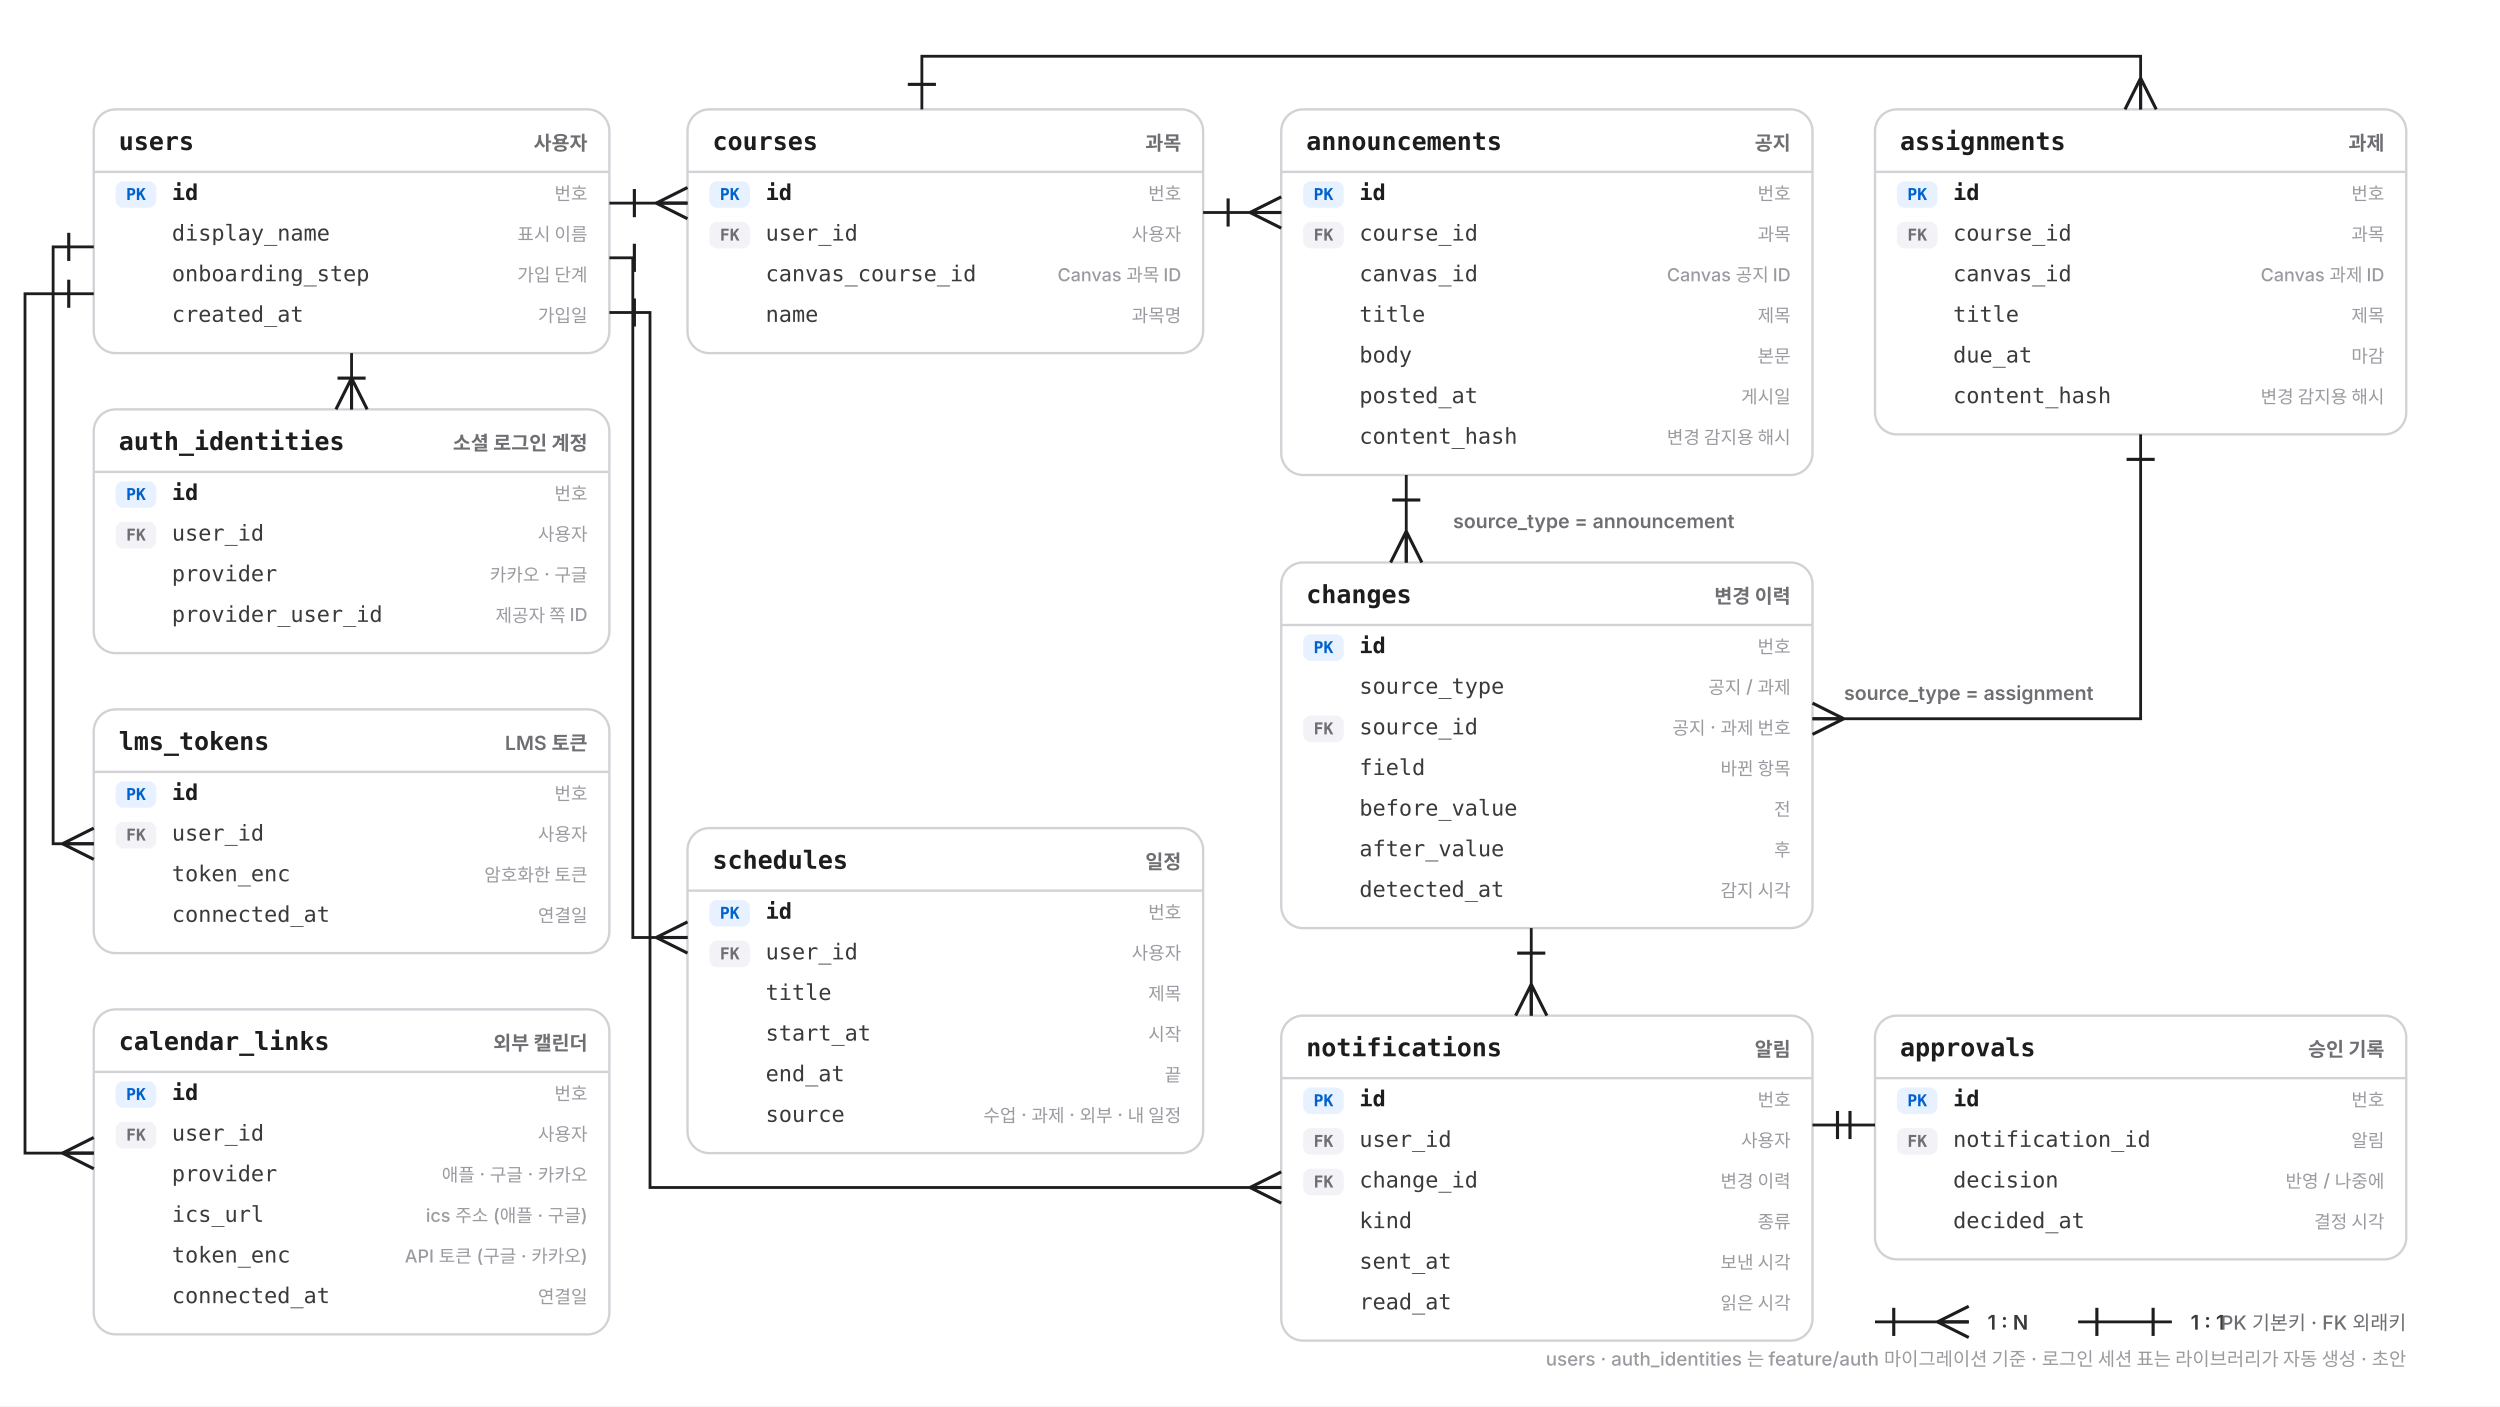
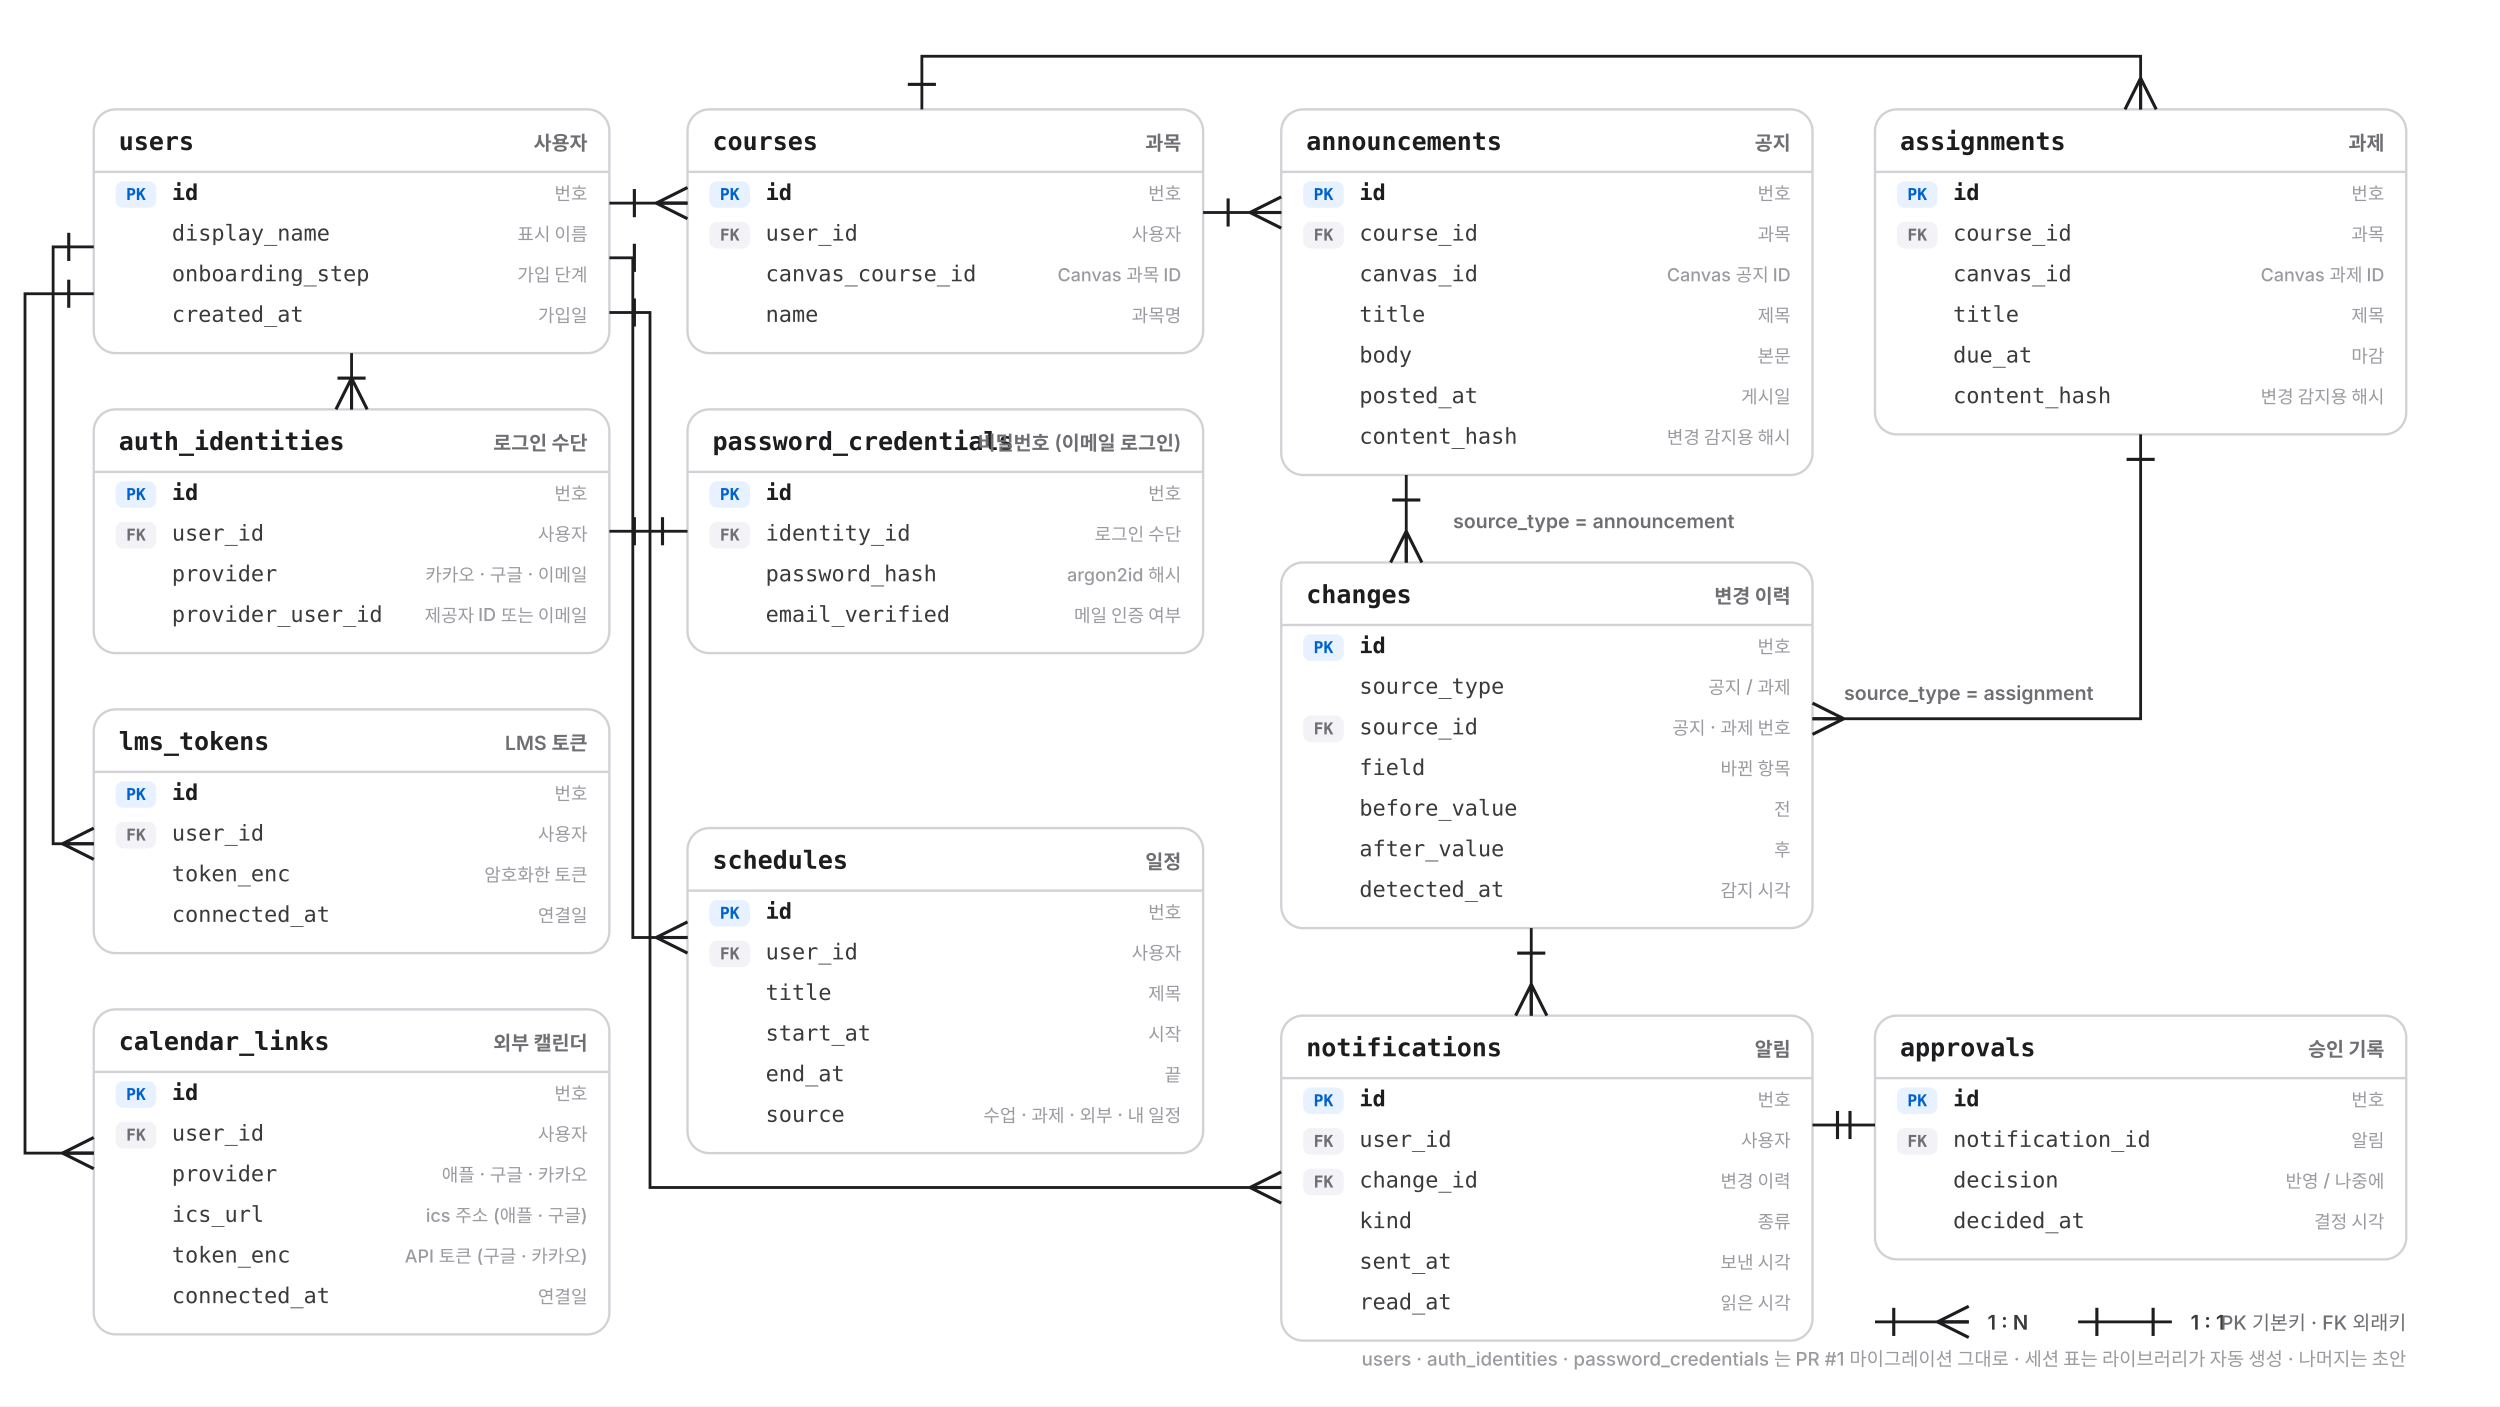
<svg xmlns="http://www.w3.org/2000/svg" width="1600" height="900" viewBox="0 0 1600 900">
  <rect width="1600" height="900" fill="#fff" />
  <rect x="60" y="70" width="330" height="156" rx="14" fill="#fff" stroke="#D1D1D6" stroke-width="1.5" />
  <path d="M60 110h330" stroke="#D1D1D6" stroke-width="1.5" />
  <text x="76" y="96" font-size="16" font-weight="800" fill="#1D1D1F" text-anchor="start" font-family="ui-monospace, 'Cascadia Mono', Consolas, monospace">users</text>
  <text x="376" y="96" font-size="12.5" font-weight="600" fill="#6E6E73" text-anchor="end" font-family="'Pretendard Variable', Pretendard, -apple-system, 'Apple SD Gothic Neo', 'Malgun Gothic', sans-serif">사용자</text>
  <rect x="74" y="116" width="26" height="17" rx="5" fill="#E7F1FF" />
  <text x="87" y="128" font-size="10.5" font-weight="700" fill="#0062CC" text-anchor="middle" font-family="ui-monospace, 'Cascadia Mono', Consolas, monospace">PK</text>
  <text x="110" y="128" font-size="14" font-weight="600" fill="#1D1D1F" text-anchor="start" font-family="ui-monospace, 'Cascadia Mono', Consolas, monospace">id</text>
  <text x="376" y="128" font-size="11.5" font-weight="500" fill="#9A9AA0" text-anchor="end" font-family="'Pretendard Variable', Pretendard, -apple-system, 'Apple SD Gothic Neo', 'Malgun Gothic', sans-serif">번호</text>
  <text x="110" y="154" font-size="14" font-weight="500" fill="#3A3A3C" text-anchor="start" font-family="ui-monospace, 'Cascadia Mono', Consolas, monospace">display_name</text>
  <text x="376" y="154" font-size="11.5" font-weight="500" fill="#9A9AA0" text-anchor="end" font-family="'Pretendard Variable', Pretendard, -apple-system, 'Apple SD Gothic Neo', 'Malgun Gothic', sans-serif">표시 이름</text>
  <text x="110" y="180" font-size="14" font-weight="500" fill="#3A3A3C" text-anchor="start" font-family="ui-monospace, 'Cascadia Mono', Consolas, monospace">onboarding_step</text>
  <text x="376" y="180" font-size="11.5" font-weight="500" fill="#9A9AA0" text-anchor="end" font-family="'Pretendard Variable', Pretendard, -apple-system, 'Apple SD Gothic Neo', 'Malgun Gothic', sans-serif">가입 단계</text>
  <text x="110" y="206" font-size="14" font-weight="500" fill="#3A3A3C" text-anchor="start" font-family="ui-monospace, 'Cascadia Mono', Consolas, monospace">created_at</text>
  <text x="376" y="206" font-size="11.5" font-weight="500" fill="#9A9AA0" text-anchor="end" font-family="'Pretendard Variable', Pretendard, -apple-system, 'Apple SD Gothic Neo', 'Malgun Gothic', sans-serif">가입일</text>
  <rect x="60" y="262" width="330" height="156" rx="14" fill="#fff" stroke="#D1D1D6" stroke-width="1.5" />
  <path d="M60 302h330" stroke="#D1D1D6" stroke-width="1.5" />
  <text x="76" y="288" font-size="16" font-weight="800" fill="#1D1D1F" text-anchor="start" font-family="ui-monospace, 'Cascadia Mono', Consolas, monospace">auth_identities</text>
-   <text x="376" y="288" font-size="12.5" font-weight="600" fill="#6E6E73" text-anchor="end" font-family="'Pretendard Variable', Pretendard, -apple-system, 'Apple SD Gothic Neo', 'Malgun Gothic', sans-serif">소셜 로그인 계정</text>
+   <text x="376" y="288" font-size="12.5" font-weight="600" fill="#6E6E73" text-anchor="end" font-family="'Pretendard Variable', Pretendard, -apple-system, 'Apple SD Gothic Neo', 'Malgun Gothic', sans-serif">로그인 수단</text>
  <rect x="74" y="308" width="26" height="17" rx="5" fill="#E7F1FF" />
  <text x="87" y="320" font-size="10.5" font-weight="700" fill="#0062CC" text-anchor="middle" font-family="ui-monospace, 'Cascadia Mono', Consolas, monospace">PK</text>
  <text x="110" y="320" font-size="14" font-weight="600" fill="#1D1D1F" text-anchor="start" font-family="ui-monospace, 'Cascadia Mono', Consolas, monospace">id</text>
  <text x="376" y="320" font-size="11.5" font-weight="500" fill="#9A9AA0" text-anchor="end" font-family="'Pretendard Variable', Pretendard, -apple-system, 'Apple SD Gothic Neo', 'Malgun Gothic', sans-serif">번호</text>
  <rect x="74" y="334" width="26" height="17" rx="5" fill="#F2F2F7" />
  <text x="87" y="346" font-size="10.5" font-weight="700" fill="#6E6E73" text-anchor="middle" font-family="ui-monospace, 'Cascadia Mono', Consolas, monospace">FK</text>
  <text x="110" y="346" font-size="14" font-weight="500" fill="#3A3A3C" text-anchor="start" font-family="ui-monospace, 'Cascadia Mono', Consolas, monospace">user_id</text>
  <text x="376" y="346" font-size="11.5" font-weight="500" fill="#9A9AA0" text-anchor="end" font-family="'Pretendard Variable', Pretendard, -apple-system, 'Apple SD Gothic Neo', 'Malgun Gothic', sans-serif">사용자</text>
  <text x="110" y="372" font-size="14" font-weight="500" fill="#3A3A3C" text-anchor="start" font-family="ui-monospace, 'Cascadia Mono', Consolas, monospace">provider</text>
-   <text x="376" y="372" font-size="11.5" font-weight="500" fill="#9A9AA0" text-anchor="end" font-family="'Pretendard Variable', Pretendard, -apple-system, 'Apple SD Gothic Neo', 'Malgun Gothic', sans-serif">카카오 · 구글</text>
+   <text x="376" y="372" font-size="11.5" font-weight="500" fill="#9A9AA0" text-anchor="end" font-family="'Pretendard Variable', Pretendard, -apple-system, 'Apple SD Gothic Neo', 'Malgun Gothic', sans-serif">카카오 · 구글 · 이메일</text>
  <text x="110" y="398" font-size="14" font-weight="500" fill="#3A3A3C" text-anchor="start" font-family="ui-monospace, 'Cascadia Mono', Consolas, monospace">provider_user_id</text>
-   <text x="376" y="398" font-size="11.5" font-weight="500" fill="#9A9AA0" text-anchor="end" font-family="'Pretendard Variable', Pretendard, -apple-system, 'Apple SD Gothic Neo', 'Malgun Gothic', sans-serif">제공자 쪽 ID</text>
+   <text x="376" y="398" font-size="11.5" font-weight="500" fill="#9A9AA0" text-anchor="end" font-family="'Pretendard Variable', Pretendard, -apple-system, 'Apple SD Gothic Neo', 'Malgun Gothic', sans-serif">제공자 ID 또는 이메일</text>
+   <rect x="440" y="262" width="330" height="156" rx="14" fill="#fff" stroke="#D1D1D6" stroke-width="1.5" />
+   <path d="M440 302h330" stroke="#D1D1D6" stroke-width="1.5" />
+   <text x="456" y="288" font-size="16" font-weight="800" fill="#1D1D1F" text-anchor="start" font-family="ui-monospace, 'Cascadia Mono', Consolas, monospace">password_credentials</text>
+   <text x="756" y="288" font-size="12.5" font-weight="600" fill="#6E6E73" text-anchor="end" font-family="'Pretendard Variable', Pretendard, -apple-system, 'Apple SD Gothic Neo', 'Malgun Gothic', sans-serif">비밀번호 (이메일 로그인)</text>
+   <rect x="454" y="308" width="26" height="17" rx="5" fill="#E7F1FF" />
+   <text x="467" y="320" font-size="10.5" font-weight="700" fill="#0062CC" text-anchor="middle" font-family="ui-monospace, 'Cascadia Mono', Consolas, monospace">PK</text>
+   <text x="490" y="320" font-size="14" font-weight="600" fill="#1D1D1F" text-anchor="start" font-family="ui-monospace, 'Cascadia Mono', Consolas, monospace">id</text>
+   <text x="756" y="320" font-size="11.5" font-weight="500" fill="#9A9AA0" text-anchor="end" font-family="'Pretendard Variable', Pretendard, -apple-system, 'Apple SD Gothic Neo', 'Malgun Gothic', sans-serif">번호</text>
+   <rect x="454" y="334" width="26" height="17" rx="5" fill="#F2F2F7" />
+   <text x="467" y="346" font-size="10.5" font-weight="700" fill="#6E6E73" text-anchor="middle" font-family="ui-monospace, 'Cascadia Mono', Consolas, monospace">FK</text>
+   <text x="490" y="346" font-size="14" font-weight="500" fill="#3A3A3C" text-anchor="start" font-family="ui-monospace, 'Cascadia Mono', Consolas, monospace">identity_id</text>
+   <text x="756" y="346" font-size="11.5" font-weight="500" fill="#9A9AA0" text-anchor="end" font-family="'Pretendard Variable', Pretendard, -apple-system, 'Apple SD Gothic Neo', 'Malgun Gothic', sans-serif">로그인 수단</text>
+   <text x="490" y="372" font-size="14" font-weight="500" fill="#3A3A3C" text-anchor="start" font-family="ui-monospace, 'Cascadia Mono', Consolas, monospace">password_hash</text>
+   <text x="756" y="372" font-size="11.5" font-weight="500" fill="#9A9AA0" text-anchor="end" font-family="'Pretendard Variable', Pretendard, -apple-system, 'Apple SD Gothic Neo', 'Malgun Gothic', sans-serif">argon2id 해시</text>
+   <text x="490" y="398" font-size="14" font-weight="500" fill="#3A3A3C" text-anchor="start" font-family="ui-monospace, 'Cascadia Mono', Consolas, monospace">email_verified</text>
+   <text x="756" y="398" font-size="11.5" font-weight="500" fill="#9A9AA0" text-anchor="end" font-family="'Pretendard Variable', Pretendard, -apple-system, 'Apple SD Gothic Neo', 'Malgun Gothic', sans-serif">메일 인증 여부</text>
  <rect x="60" y="454" width="330" height="156" rx="14" fill="#fff" stroke="#D1D1D6" stroke-width="1.5" />
  <path d="M60 494h330" stroke="#D1D1D6" stroke-width="1.5" />
  <text x="76" y="480" font-size="16" font-weight="800" fill="#1D1D1F" text-anchor="start" font-family="ui-monospace, 'Cascadia Mono', Consolas, monospace">lms_tokens</text>
  <text x="376" y="480" font-size="12.5" font-weight="600" fill="#6E6E73" text-anchor="end" font-family="'Pretendard Variable', Pretendard, -apple-system, 'Apple SD Gothic Neo', 'Malgun Gothic', sans-serif">LMS 토큰</text>
  <rect x="74" y="500" width="26" height="17" rx="5" fill="#E7F1FF" />
  <text x="87" y="512" font-size="10.5" font-weight="700" fill="#0062CC" text-anchor="middle" font-family="ui-monospace, 'Cascadia Mono', Consolas, monospace">PK</text>
  <text x="110" y="512" font-size="14" font-weight="600" fill="#1D1D1F" text-anchor="start" font-family="ui-monospace, 'Cascadia Mono', Consolas, monospace">id</text>
  <text x="376" y="512" font-size="11.5" font-weight="500" fill="#9A9AA0" text-anchor="end" font-family="'Pretendard Variable', Pretendard, -apple-system, 'Apple SD Gothic Neo', 'Malgun Gothic', sans-serif">번호</text>
  <rect x="74" y="526" width="26" height="17" rx="5" fill="#F2F2F7" />
  <text x="87" y="538" font-size="10.5" font-weight="700" fill="#6E6E73" text-anchor="middle" font-family="ui-monospace, 'Cascadia Mono', Consolas, monospace">FK</text>
  <text x="110" y="538" font-size="14" font-weight="500" fill="#3A3A3C" text-anchor="start" font-family="ui-monospace, 'Cascadia Mono', Consolas, monospace">user_id</text>
  <text x="376" y="538" font-size="11.5" font-weight="500" fill="#9A9AA0" text-anchor="end" font-family="'Pretendard Variable', Pretendard, -apple-system, 'Apple SD Gothic Neo', 'Malgun Gothic', sans-serif">사용자</text>
  <text x="110" y="564" font-size="14" font-weight="500" fill="#3A3A3C" text-anchor="start" font-family="ui-monospace, 'Cascadia Mono', Consolas, monospace">token_enc</text>
  <text x="376" y="564" font-size="11.5" font-weight="500" fill="#9A9AA0" text-anchor="end" font-family="'Pretendard Variable', Pretendard, -apple-system, 'Apple SD Gothic Neo', 'Malgun Gothic', sans-serif">암호화한 토큰</text>
  <text x="110" y="590" font-size="14" font-weight="500" fill="#3A3A3C" text-anchor="start" font-family="ui-monospace, 'Cascadia Mono', Consolas, monospace">connected_at</text>
  <text x="376" y="590" font-size="11.5" font-weight="500" fill="#9A9AA0" text-anchor="end" font-family="'Pretendard Variable', Pretendard, -apple-system, 'Apple SD Gothic Neo', 'Malgun Gothic', sans-serif">연결일</text>
  <rect x="60" y="646" width="330" height="208" rx="14" fill="#fff" stroke="#D1D1D6" stroke-width="1.5" />
  <path d="M60 686h330" stroke="#D1D1D6" stroke-width="1.5" />
  <text x="76" y="672" font-size="16" font-weight="800" fill="#1D1D1F" text-anchor="start" font-family="ui-monospace, 'Cascadia Mono', Consolas, monospace">calendar_links</text>
  <text x="376" y="672" font-size="12.5" font-weight="600" fill="#6E6E73" text-anchor="end" font-family="'Pretendard Variable', Pretendard, -apple-system, 'Apple SD Gothic Neo', 'Malgun Gothic', sans-serif">외부 캘린더</text>
  <rect x="74" y="692" width="26" height="17" rx="5" fill="#E7F1FF" />
  <text x="87" y="704" font-size="10.5" font-weight="700" fill="#0062CC" text-anchor="middle" font-family="ui-monospace, 'Cascadia Mono', Consolas, monospace">PK</text>
  <text x="110" y="704" font-size="14" font-weight="600" fill="#1D1D1F" text-anchor="start" font-family="ui-monospace, 'Cascadia Mono', Consolas, monospace">id</text>
  <text x="376" y="704" font-size="11.5" font-weight="500" fill="#9A9AA0" text-anchor="end" font-family="'Pretendard Variable', Pretendard, -apple-system, 'Apple SD Gothic Neo', 'Malgun Gothic', sans-serif">번호</text>
  <rect x="74" y="718" width="26" height="17" rx="5" fill="#F2F2F7" />
  <text x="87" y="730" font-size="10.5" font-weight="700" fill="#6E6E73" text-anchor="middle" font-family="ui-monospace, 'Cascadia Mono', Consolas, monospace">FK</text>
  <text x="110" y="730" font-size="14" font-weight="500" fill="#3A3A3C" text-anchor="start" font-family="ui-monospace, 'Cascadia Mono', Consolas, monospace">user_id</text>
  <text x="376" y="730" font-size="11.5" font-weight="500" fill="#9A9AA0" text-anchor="end" font-family="'Pretendard Variable', Pretendard, -apple-system, 'Apple SD Gothic Neo', 'Malgun Gothic', sans-serif">사용자</text>
  <text x="110" y="756" font-size="14" font-weight="500" fill="#3A3A3C" text-anchor="start" font-family="ui-monospace, 'Cascadia Mono', Consolas, monospace">provider</text>
  <text x="376" y="756" font-size="11.5" font-weight="500" fill="#9A9AA0" text-anchor="end" font-family="'Pretendard Variable', Pretendard, -apple-system, 'Apple SD Gothic Neo', 'Malgun Gothic', sans-serif">애플 · 구글 · 카카오</text>
  <text x="110" y="782" font-size="14" font-weight="500" fill="#3A3A3C" text-anchor="start" font-family="ui-monospace, 'Cascadia Mono', Consolas, monospace">ics_url</text>
  <text x="376" y="782" font-size="11.5" font-weight="500" fill="#9A9AA0" text-anchor="end" font-family="'Pretendard Variable', Pretendard, -apple-system, 'Apple SD Gothic Neo', 'Malgun Gothic', sans-serif">ics 주소 (애플 · 구글)</text>
  <text x="110" y="808" font-size="14" font-weight="500" fill="#3A3A3C" text-anchor="start" font-family="ui-monospace, 'Cascadia Mono', Consolas, monospace">token_enc</text>
  <text x="376" y="808" font-size="11.5" font-weight="500" fill="#9A9AA0" text-anchor="end" font-family="'Pretendard Variable', Pretendard, -apple-system, 'Apple SD Gothic Neo', 'Malgun Gothic', sans-serif">API 토큰 (구글 · 카카오)</text>
  <text x="110" y="834" font-size="14" font-weight="500" fill="#3A3A3C" text-anchor="start" font-family="ui-monospace, 'Cascadia Mono', Consolas, monospace">connected_at</text>
  <text x="376" y="834" font-size="11.5" font-weight="500" fill="#9A9AA0" text-anchor="end" font-family="'Pretendard Variable', Pretendard, -apple-system, 'Apple SD Gothic Neo', 'Malgun Gothic', sans-serif">연결일</text>
  <rect x="440" y="70" width="330" height="156" rx="14" fill="#fff" stroke="#D1D1D6" stroke-width="1.5" />
  <path d="M440 110h330" stroke="#D1D1D6" stroke-width="1.5" />
  <text x="456" y="96" font-size="16" font-weight="800" fill="#1D1D1F" text-anchor="start" font-family="ui-monospace, 'Cascadia Mono', Consolas, monospace">courses</text>
  <text x="756" y="96" font-size="12.5" font-weight="600" fill="#6E6E73" text-anchor="end" font-family="'Pretendard Variable', Pretendard, -apple-system, 'Apple SD Gothic Neo', 'Malgun Gothic', sans-serif">과목</text>
  <rect x="454" y="116" width="26" height="17" rx="5" fill="#E7F1FF" />
  <text x="467" y="128" font-size="10.5" font-weight="700" fill="#0062CC" text-anchor="middle" font-family="ui-monospace, 'Cascadia Mono', Consolas, monospace">PK</text>
  <text x="490" y="128" font-size="14" font-weight="600" fill="#1D1D1F" text-anchor="start" font-family="ui-monospace, 'Cascadia Mono', Consolas, monospace">id</text>
  <text x="756" y="128" font-size="11.5" font-weight="500" fill="#9A9AA0" text-anchor="end" font-family="'Pretendard Variable', Pretendard, -apple-system, 'Apple SD Gothic Neo', 'Malgun Gothic', sans-serif">번호</text>
  <rect x="454" y="142" width="26" height="17" rx="5" fill="#F2F2F7" />
  <text x="467" y="154" font-size="10.5" font-weight="700" fill="#6E6E73" text-anchor="middle" font-family="ui-monospace, 'Cascadia Mono', Consolas, monospace">FK</text>
  <text x="490" y="154" font-size="14" font-weight="500" fill="#3A3A3C" text-anchor="start" font-family="ui-monospace, 'Cascadia Mono', Consolas, monospace">user_id</text>
  <text x="756" y="154" font-size="11.5" font-weight="500" fill="#9A9AA0" text-anchor="end" font-family="'Pretendard Variable', Pretendard, -apple-system, 'Apple SD Gothic Neo', 'Malgun Gothic', sans-serif">사용자</text>
  <text x="490" y="180" font-size="14" font-weight="500" fill="#3A3A3C" text-anchor="start" font-family="ui-monospace, 'Cascadia Mono', Consolas, monospace">canvas_course_id</text>
  <text x="756" y="180" font-size="11.5" font-weight="500" fill="#9A9AA0" text-anchor="end" font-family="'Pretendard Variable', Pretendard, -apple-system, 'Apple SD Gothic Neo', 'Malgun Gothic', sans-serif">Canvas 과목 ID</text>
  <text x="490" y="206" font-size="14" font-weight="500" fill="#3A3A3C" text-anchor="start" font-family="ui-monospace, 'Cascadia Mono', Consolas, monospace">name</text>
  <text x="756" y="206" font-size="11.5" font-weight="500" fill="#9A9AA0" text-anchor="end" font-family="'Pretendard Variable', Pretendard, -apple-system, 'Apple SD Gothic Neo', 'Malgun Gothic', sans-serif">과목명</text>
  <rect x="440" y="530" width="330" height="208" rx="14" fill="#fff" stroke="#D1D1D6" stroke-width="1.5" />
  <path d="M440 570h330" stroke="#D1D1D6" stroke-width="1.5" />
  <text x="456" y="556" font-size="16" font-weight="800" fill="#1D1D1F" text-anchor="start" font-family="ui-monospace, 'Cascadia Mono', Consolas, monospace">schedules</text>
  <text x="756" y="556" font-size="12.5" font-weight="600" fill="#6E6E73" text-anchor="end" font-family="'Pretendard Variable', Pretendard, -apple-system, 'Apple SD Gothic Neo', 'Malgun Gothic', sans-serif">일정</text>
  <rect x="454" y="576" width="26" height="17" rx="5" fill="#E7F1FF" />
  <text x="467" y="588" font-size="10.5" font-weight="700" fill="#0062CC" text-anchor="middle" font-family="ui-monospace, 'Cascadia Mono', Consolas, monospace">PK</text>
  <text x="490" y="588" font-size="14" font-weight="600" fill="#1D1D1F" text-anchor="start" font-family="ui-monospace, 'Cascadia Mono', Consolas, monospace">id</text>
  <text x="756" y="588" font-size="11.5" font-weight="500" fill="#9A9AA0" text-anchor="end" font-family="'Pretendard Variable', Pretendard, -apple-system, 'Apple SD Gothic Neo', 'Malgun Gothic', sans-serif">번호</text>
  <rect x="454" y="602" width="26" height="17" rx="5" fill="#F2F2F7" />
  <text x="467" y="614" font-size="10.5" font-weight="700" fill="#6E6E73" text-anchor="middle" font-family="ui-monospace, 'Cascadia Mono', Consolas, monospace">FK</text>
  <text x="490" y="614" font-size="14" font-weight="500" fill="#3A3A3C" text-anchor="start" font-family="ui-monospace, 'Cascadia Mono', Consolas, monospace">user_id</text>
  <text x="756" y="614" font-size="11.5" font-weight="500" fill="#9A9AA0" text-anchor="end" font-family="'Pretendard Variable', Pretendard, -apple-system, 'Apple SD Gothic Neo', 'Malgun Gothic', sans-serif">사용자</text>
  <text x="490" y="640" font-size="14" font-weight="500" fill="#3A3A3C" text-anchor="start" font-family="ui-monospace, 'Cascadia Mono', Consolas, monospace">title</text>
  <text x="756" y="640" font-size="11.5" font-weight="500" fill="#9A9AA0" text-anchor="end" font-family="'Pretendard Variable', Pretendard, -apple-system, 'Apple SD Gothic Neo', 'Malgun Gothic', sans-serif">제목</text>
  <text x="490" y="666" font-size="14" font-weight="500" fill="#3A3A3C" text-anchor="start" font-family="ui-monospace, 'Cascadia Mono', Consolas, monospace">start_at</text>
  <text x="756" y="666" font-size="11.5" font-weight="500" fill="#9A9AA0" text-anchor="end" font-family="'Pretendard Variable', Pretendard, -apple-system, 'Apple SD Gothic Neo', 'Malgun Gothic', sans-serif">시작</text>
  <text x="490" y="692" font-size="14" font-weight="500" fill="#3A3A3C" text-anchor="start" font-family="ui-monospace, 'Cascadia Mono', Consolas, monospace">end_at</text>
  <text x="756" y="692" font-size="11.5" font-weight="500" fill="#9A9AA0" text-anchor="end" font-family="'Pretendard Variable', Pretendard, -apple-system, 'Apple SD Gothic Neo', 'Malgun Gothic', sans-serif">끝</text>
  <text x="490" y="718" font-size="14" font-weight="500" fill="#3A3A3C" text-anchor="start" font-family="ui-monospace, 'Cascadia Mono', Consolas, monospace">source</text>
  <text x="756" y="718" font-size="11.5" font-weight="500" fill="#9A9AA0" text-anchor="end" font-family="'Pretendard Variable', Pretendard, -apple-system, 'Apple SD Gothic Neo', 'Malgun Gothic', sans-serif">수업 · 과제 · 외부 · 내 일정</text>
  <rect x="820" y="70" width="340" height="234" rx="14" fill="#fff" stroke="#D1D1D6" stroke-width="1.5" />
  <path d="M820 110h340" stroke="#D1D1D6" stroke-width="1.5" />
  <text x="836" y="96" font-size="16" font-weight="800" fill="#1D1D1F" text-anchor="start" font-family="ui-monospace, 'Cascadia Mono', Consolas, monospace">announcements</text>
  <text x="1146" y="96" font-size="12.5" font-weight="600" fill="#6E6E73" text-anchor="end" font-family="'Pretendard Variable', Pretendard, -apple-system, 'Apple SD Gothic Neo', 'Malgun Gothic', sans-serif">공지</text>
  <rect x="834" y="116" width="26" height="17" rx="5" fill="#E7F1FF" />
  <text x="847" y="128" font-size="10.5" font-weight="700" fill="#0062CC" text-anchor="middle" font-family="ui-monospace, 'Cascadia Mono', Consolas, monospace">PK</text>
  <text x="870" y="128" font-size="14" font-weight="600" fill="#1D1D1F" text-anchor="start" font-family="ui-monospace, 'Cascadia Mono', Consolas, monospace">id</text>
  <text x="1146" y="128" font-size="11.5" font-weight="500" fill="#9A9AA0" text-anchor="end" font-family="'Pretendard Variable', Pretendard, -apple-system, 'Apple SD Gothic Neo', 'Malgun Gothic', sans-serif">번호</text>
  <rect x="834" y="142" width="26" height="17" rx="5" fill="#F2F2F7" />
  <text x="847" y="154" font-size="10.5" font-weight="700" fill="#6E6E73" text-anchor="middle" font-family="ui-monospace, 'Cascadia Mono', Consolas, monospace">FK</text>
  <text x="870" y="154" font-size="14" font-weight="500" fill="#3A3A3C" text-anchor="start" font-family="ui-monospace, 'Cascadia Mono', Consolas, monospace">course_id</text>
  <text x="1146" y="154" font-size="11.5" font-weight="500" fill="#9A9AA0" text-anchor="end" font-family="'Pretendard Variable', Pretendard, -apple-system, 'Apple SD Gothic Neo', 'Malgun Gothic', sans-serif">과목</text>
  <text x="870" y="180" font-size="14" font-weight="500" fill="#3A3A3C" text-anchor="start" font-family="ui-monospace, 'Cascadia Mono', Consolas, monospace">canvas_id</text>
  <text x="1146" y="180" font-size="11.5" font-weight="500" fill="#9A9AA0" text-anchor="end" font-family="'Pretendard Variable', Pretendard, -apple-system, 'Apple SD Gothic Neo', 'Malgun Gothic', sans-serif">Canvas 공지 ID</text>
  <text x="870" y="206" font-size="14" font-weight="500" fill="#3A3A3C" text-anchor="start" font-family="ui-monospace, 'Cascadia Mono', Consolas, monospace">title</text>
  <text x="1146" y="206" font-size="11.5" font-weight="500" fill="#9A9AA0" text-anchor="end" font-family="'Pretendard Variable', Pretendard, -apple-system, 'Apple SD Gothic Neo', 'Malgun Gothic', sans-serif">제목</text>
  <text x="870" y="232" font-size="14" font-weight="500" fill="#3A3A3C" text-anchor="start" font-family="ui-monospace, 'Cascadia Mono', Consolas, monospace">body</text>
  <text x="1146" y="232" font-size="11.5" font-weight="500" fill="#9A9AA0" text-anchor="end" font-family="'Pretendard Variable', Pretendard, -apple-system, 'Apple SD Gothic Neo', 'Malgun Gothic', sans-serif">본문</text>
  <text x="870" y="258" font-size="14" font-weight="500" fill="#3A3A3C" text-anchor="start" font-family="ui-monospace, 'Cascadia Mono', Consolas, monospace">posted_at</text>
  <text x="1146" y="258" font-size="11.5" font-weight="500" fill="#9A9AA0" text-anchor="end" font-family="'Pretendard Variable', Pretendard, -apple-system, 'Apple SD Gothic Neo', 'Malgun Gothic', sans-serif">게시일</text>
  <text x="870" y="284" font-size="14" font-weight="500" fill="#3A3A3C" text-anchor="start" font-family="ui-monospace, 'Cascadia Mono', Consolas, monospace">content_hash</text>
  <text x="1146" y="284" font-size="11.5" font-weight="500" fill="#9A9AA0" text-anchor="end" font-family="'Pretendard Variable', Pretendard, -apple-system, 'Apple SD Gothic Neo', 'Malgun Gothic', sans-serif">변경 감지용 해시</text>
  <rect x="1200" y="70" width="340" height="208" rx="14" fill="#fff" stroke="#D1D1D6" stroke-width="1.5" />
  <path d="M1200 110h340" stroke="#D1D1D6" stroke-width="1.5" />
  <text x="1216" y="96" font-size="16" font-weight="800" fill="#1D1D1F" text-anchor="start" font-family="ui-monospace, 'Cascadia Mono', Consolas, monospace">assignments</text>
  <text x="1526" y="96" font-size="12.5" font-weight="600" fill="#6E6E73" text-anchor="end" font-family="'Pretendard Variable', Pretendard, -apple-system, 'Apple SD Gothic Neo', 'Malgun Gothic', sans-serif">과제</text>
  <rect x="1214" y="116" width="26" height="17" rx="5" fill="#E7F1FF" />
  <text x="1227" y="128" font-size="10.5" font-weight="700" fill="#0062CC" text-anchor="middle" font-family="ui-monospace, 'Cascadia Mono', Consolas, monospace">PK</text>
  <text x="1250" y="128" font-size="14" font-weight="600" fill="#1D1D1F" text-anchor="start" font-family="ui-monospace, 'Cascadia Mono', Consolas, monospace">id</text>
  <text x="1526" y="128" font-size="11.5" font-weight="500" fill="#9A9AA0" text-anchor="end" font-family="'Pretendard Variable', Pretendard, -apple-system, 'Apple SD Gothic Neo', 'Malgun Gothic', sans-serif">번호</text>
  <rect x="1214" y="142" width="26" height="17" rx="5" fill="#F2F2F7" />
  <text x="1227" y="154" font-size="10.5" font-weight="700" fill="#6E6E73" text-anchor="middle" font-family="ui-monospace, 'Cascadia Mono', Consolas, monospace">FK</text>
  <text x="1250" y="154" font-size="14" font-weight="500" fill="#3A3A3C" text-anchor="start" font-family="ui-monospace, 'Cascadia Mono', Consolas, monospace">course_id</text>
  <text x="1526" y="154" font-size="11.5" font-weight="500" fill="#9A9AA0" text-anchor="end" font-family="'Pretendard Variable', Pretendard, -apple-system, 'Apple SD Gothic Neo', 'Malgun Gothic', sans-serif">과목</text>
  <text x="1250" y="180" font-size="14" font-weight="500" fill="#3A3A3C" text-anchor="start" font-family="ui-monospace, 'Cascadia Mono', Consolas, monospace">canvas_id</text>
  <text x="1526" y="180" font-size="11.5" font-weight="500" fill="#9A9AA0" text-anchor="end" font-family="'Pretendard Variable', Pretendard, -apple-system, 'Apple SD Gothic Neo', 'Malgun Gothic', sans-serif">Canvas 과제 ID</text>
  <text x="1250" y="206" font-size="14" font-weight="500" fill="#3A3A3C" text-anchor="start" font-family="ui-monospace, 'Cascadia Mono', Consolas, monospace">title</text>
  <text x="1526" y="206" font-size="11.5" font-weight="500" fill="#9A9AA0" text-anchor="end" font-family="'Pretendard Variable', Pretendard, -apple-system, 'Apple SD Gothic Neo', 'Malgun Gothic', sans-serif">제목</text>
  <text x="1250" y="232" font-size="14" font-weight="500" fill="#3A3A3C" text-anchor="start" font-family="ui-monospace, 'Cascadia Mono', Consolas, monospace">due_at</text>
  <text x="1526" y="232" font-size="11.5" font-weight="500" fill="#9A9AA0" text-anchor="end" font-family="'Pretendard Variable', Pretendard, -apple-system, 'Apple SD Gothic Neo', 'Malgun Gothic', sans-serif">마감</text>
  <text x="1250" y="258" font-size="14" font-weight="500" fill="#3A3A3C" text-anchor="start" font-family="ui-monospace, 'Cascadia Mono', Consolas, monospace">content_hash</text>
  <text x="1526" y="258" font-size="11.5" font-weight="500" fill="#9A9AA0" text-anchor="end" font-family="'Pretendard Variable', Pretendard, -apple-system, 'Apple SD Gothic Neo', 'Malgun Gothic', sans-serif">변경 감지용 해시</text>
  <rect x="820" y="360" width="340" height="234" rx="14" fill="#fff" stroke="#D1D1D6" stroke-width="1.5" />
  <path d="M820 400h340" stroke="#D1D1D6" stroke-width="1.5" />
  <text x="836" y="386" font-size="16" font-weight="800" fill="#1D1D1F" text-anchor="start" font-family="ui-monospace, 'Cascadia Mono', Consolas, monospace">changes</text>
  <text x="1146" y="386" font-size="12.5" font-weight="600" fill="#6E6E73" text-anchor="end" font-family="'Pretendard Variable', Pretendard, -apple-system, 'Apple SD Gothic Neo', 'Malgun Gothic', sans-serif">변경 이력</text>
  <rect x="834" y="406" width="26" height="17" rx="5" fill="#E7F1FF" />
  <text x="847" y="418" font-size="10.5" font-weight="700" fill="#0062CC" text-anchor="middle" font-family="ui-monospace, 'Cascadia Mono', Consolas, monospace">PK</text>
  <text x="870" y="418" font-size="14" font-weight="600" fill="#1D1D1F" text-anchor="start" font-family="ui-monospace, 'Cascadia Mono', Consolas, monospace">id</text>
  <text x="1146" y="418" font-size="11.5" font-weight="500" fill="#9A9AA0" text-anchor="end" font-family="'Pretendard Variable', Pretendard, -apple-system, 'Apple SD Gothic Neo', 'Malgun Gothic', sans-serif">번호</text>
  <text x="870" y="444" font-size="14" font-weight="500" fill="#3A3A3C" text-anchor="start" font-family="ui-monospace, 'Cascadia Mono', Consolas, monospace">source_type</text>
  <text x="1146" y="444" font-size="11.5" font-weight="500" fill="#9A9AA0" text-anchor="end" font-family="'Pretendard Variable', Pretendard, -apple-system, 'Apple SD Gothic Neo', 'Malgun Gothic', sans-serif">공지 / 과제</text>
  <rect x="834" y="458" width="26" height="17" rx="5" fill="#F2F2F7" />
  <text x="847" y="470" font-size="10.5" font-weight="700" fill="#6E6E73" text-anchor="middle" font-family="ui-monospace, 'Cascadia Mono', Consolas, monospace">FK</text>
  <text x="870" y="470" font-size="14" font-weight="500" fill="#3A3A3C" text-anchor="start" font-family="ui-monospace, 'Cascadia Mono', Consolas, monospace">source_id</text>
  <text x="1146" y="470" font-size="11.5" font-weight="500" fill="#9A9AA0" text-anchor="end" font-family="'Pretendard Variable', Pretendard, -apple-system, 'Apple SD Gothic Neo', 'Malgun Gothic', sans-serif">공지 · 과제 번호</text>
  <text x="870" y="496" font-size="14" font-weight="500" fill="#3A3A3C" text-anchor="start" font-family="ui-monospace, 'Cascadia Mono', Consolas, monospace">field</text>
  <text x="1146" y="496" font-size="11.5" font-weight="500" fill="#9A9AA0" text-anchor="end" font-family="'Pretendard Variable', Pretendard, -apple-system, 'Apple SD Gothic Neo', 'Malgun Gothic', sans-serif">바뀐 항목</text>
  <text x="870" y="522" font-size="14" font-weight="500" fill="#3A3A3C" text-anchor="start" font-family="ui-monospace, 'Cascadia Mono', Consolas, monospace">before_value</text>
  <text x="1146" y="522" font-size="11.5" font-weight="500" fill="#9A9AA0" text-anchor="end" font-family="'Pretendard Variable', Pretendard, -apple-system, 'Apple SD Gothic Neo', 'Malgun Gothic', sans-serif">전</text>
  <text x="870" y="548" font-size="14" font-weight="500" fill="#3A3A3C" text-anchor="start" font-family="ui-monospace, 'Cascadia Mono', Consolas, monospace">after_value</text>
  <text x="1146" y="548" font-size="11.5" font-weight="500" fill="#9A9AA0" text-anchor="end" font-family="'Pretendard Variable', Pretendard, -apple-system, 'Apple SD Gothic Neo', 'Malgun Gothic', sans-serif">후</text>
  <text x="870" y="574" font-size="14" font-weight="500" fill="#3A3A3C" text-anchor="start" font-family="ui-monospace, 'Cascadia Mono', Consolas, monospace">detected_at</text>
  <text x="1146" y="574" font-size="11.5" font-weight="500" fill="#9A9AA0" text-anchor="end" font-family="'Pretendard Variable', Pretendard, -apple-system, 'Apple SD Gothic Neo', 'Malgun Gothic', sans-serif">감지 시각</text>
  <rect x="820" y="650" width="340" height="208" rx="14" fill="#fff" stroke="#D1D1D6" stroke-width="1.5" />
  <path d="M820 690h340" stroke="#D1D1D6" stroke-width="1.5" />
  <text x="836" y="676" font-size="16" font-weight="800" fill="#1D1D1F" text-anchor="start" font-family="ui-monospace, 'Cascadia Mono', Consolas, monospace">notifications</text>
  <text x="1146" y="676" font-size="12.5" font-weight="600" fill="#6E6E73" text-anchor="end" font-family="'Pretendard Variable', Pretendard, -apple-system, 'Apple SD Gothic Neo', 'Malgun Gothic', sans-serif">알림</text>
  <rect x="834" y="696" width="26" height="17" rx="5" fill="#E7F1FF" />
  <text x="847" y="708" font-size="10.5" font-weight="700" fill="#0062CC" text-anchor="middle" font-family="ui-monospace, 'Cascadia Mono', Consolas, monospace">PK</text>
  <text x="870" y="708" font-size="14" font-weight="600" fill="#1D1D1F" text-anchor="start" font-family="ui-monospace, 'Cascadia Mono', Consolas, monospace">id</text>
  <text x="1146" y="708" font-size="11.5" font-weight="500" fill="#9A9AA0" text-anchor="end" font-family="'Pretendard Variable', Pretendard, -apple-system, 'Apple SD Gothic Neo', 'Malgun Gothic', sans-serif">번호</text>
  <rect x="834" y="722" width="26" height="17" rx="5" fill="#F2F2F7" />
  <text x="847" y="734" font-size="10.5" font-weight="700" fill="#6E6E73" text-anchor="middle" font-family="ui-monospace, 'Cascadia Mono', Consolas, monospace">FK</text>
  <text x="870" y="734" font-size="14" font-weight="500" fill="#3A3A3C" text-anchor="start" font-family="ui-monospace, 'Cascadia Mono', Consolas, monospace">user_id</text>
  <text x="1146" y="734" font-size="11.5" font-weight="500" fill="#9A9AA0" text-anchor="end" font-family="'Pretendard Variable', Pretendard, -apple-system, 'Apple SD Gothic Neo', 'Malgun Gothic', sans-serif">사용자</text>
  <rect x="834" y="748" width="26" height="17" rx="5" fill="#F2F2F7" />
  <text x="847" y="760" font-size="10.5" font-weight="700" fill="#6E6E73" text-anchor="middle" font-family="ui-monospace, 'Cascadia Mono', Consolas, monospace">FK</text>
  <text x="870" y="760" font-size="14" font-weight="500" fill="#3A3A3C" text-anchor="start" font-family="ui-monospace, 'Cascadia Mono', Consolas, monospace">change_id</text>
  <text x="1146" y="760" font-size="11.5" font-weight="500" fill="#9A9AA0" text-anchor="end" font-family="'Pretendard Variable', Pretendard, -apple-system, 'Apple SD Gothic Neo', 'Malgun Gothic', sans-serif">변경 이력</text>
  <text x="870" y="786" font-size="14" font-weight="500" fill="#3A3A3C" text-anchor="start" font-family="ui-monospace, 'Cascadia Mono', Consolas, monospace">kind</text>
  <text x="1146" y="786" font-size="11.5" font-weight="500" fill="#9A9AA0" text-anchor="end" font-family="'Pretendard Variable', Pretendard, -apple-system, 'Apple SD Gothic Neo', 'Malgun Gothic', sans-serif">종류</text>
  <text x="870" y="812" font-size="14" font-weight="500" fill="#3A3A3C" text-anchor="start" font-family="ui-monospace, 'Cascadia Mono', Consolas, monospace">sent_at</text>
  <text x="1146" y="812" font-size="11.5" font-weight="500" fill="#9A9AA0" text-anchor="end" font-family="'Pretendard Variable', Pretendard, -apple-system, 'Apple SD Gothic Neo', 'Malgun Gothic', sans-serif">보낸 시각</text>
  <text x="870" y="838" font-size="14" font-weight="500" fill="#3A3A3C" text-anchor="start" font-family="ui-monospace, 'Cascadia Mono', Consolas, monospace">read_at</text>
  <text x="1146" y="838" font-size="11.5" font-weight="500" fill="#9A9AA0" text-anchor="end" font-family="'Pretendard Variable', Pretendard, -apple-system, 'Apple SD Gothic Neo', 'Malgun Gothic', sans-serif">읽은 시각</text>
  <rect x="1200" y="650" width="340" height="156" rx="14" fill="#fff" stroke="#D1D1D6" stroke-width="1.5" />
  <path d="M1200 690h340" stroke="#D1D1D6" stroke-width="1.5" />
  <text x="1216" y="676" font-size="16" font-weight="800" fill="#1D1D1F" text-anchor="start" font-family="ui-monospace, 'Cascadia Mono', Consolas, monospace">approvals</text>
  <text x="1526" y="676" font-size="12.5" font-weight="600" fill="#6E6E73" text-anchor="end" font-family="'Pretendard Variable', Pretendard, -apple-system, 'Apple SD Gothic Neo', 'Malgun Gothic', sans-serif">승인 기록</text>
  <rect x="1214" y="696" width="26" height="17" rx="5" fill="#E7F1FF" />
  <text x="1227" y="708" font-size="10.5" font-weight="700" fill="#0062CC" text-anchor="middle" font-family="ui-monospace, 'Cascadia Mono', Consolas, monospace">PK</text>
  <text x="1250" y="708" font-size="14" font-weight="600" fill="#1D1D1F" text-anchor="start" font-family="ui-monospace, 'Cascadia Mono', Consolas, monospace">id</text>
  <text x="1526" y="708" font-size="11.5" font-weight="500" fill="#9A9AA0" text-anchor="end" font-family="'Pretendard Variable', Pretendard, -apple-system, 'Apple SD Gothic Neo', 'Malgun Gothic', sans-serif">번호</text>
  <rect x="1214" y="722" width="26" height="17" rx="5" fill="#F2F2F7" />
  <text x="1227" y="734" font-size="10.5" font-weight="700" fill="#6E6E73" text-anchor="middle" font-family="ui-monospace, 'Cascadia Mono', Consolas, monospace">FK</text>
  <text x="1250" y="734" font-size="14" font-weight="500" fill="#3A3A3C" text-anchor="start" font-family="ui-monospace, 'Cascadia Mono', Consolas, monospace">notification_id</text>
  <text x="1526" y="734" font-size="11.5" font-weight="500" fill="#9A9AA0" text-anchor="end" font-family="'Pretendard Variable', Pretendard, -apple-system, 'Apple SD Gothic Neo', 'Malgun Gothic', sans-serif">알림</text>
  <text x="1250" y="760" font-size="14" font-weight="500" fill="#3A3A3C" text-anchor="start" font-family="ui-monospace, 'Cascadia Mono', Consolas, monospace">decision</text>
  <text x="1526" y="760" font-size="11.5" font-weight="500" fill="#9A9AA0" text-anchor="end" font-family="'Pretendard Variable', Pretendard, -apple-system, 'Apple SD Gothic Neo', 'Malgun Gothic', sans-serif">반영 / 나중에</text>
  <text x="1250" y="786" font-size="14" font-weight="500" fill="#3A3A3C" text-anchor="start" font-family="ui-monospace, 'Cascadia Mono', Consolas, monospace">decided_at</text>
  <text x="1526" y="786" font-size="11.5" font-weight="500" fill="#9A9AA0" text-anchor="end" font-family="'Pretendard Variable', Pretendard, -apple-system, 'Apple SD Gothic Neo', 'Malgun Gothic', sans-serif">결정 시각</text>
  <path d="M225 226 L225 262" fill="none" stroke="#1D1D1F" stroke-width="1.8" />
  <path d="M216 242h18" stroke="#1D1D1F" stroke-width="2" />
  <path d="M225 242L215 262M225 242L235 262M225 242L225 262" stroke="#1D1D1F" stroke-width="2" fill="none" />
  <path d="M60 158 L34 158 L34 540 L60 540" fill="none" stroke="#1D1D1F" stroke-width="1.8" />
  <path d="M44 149v18" stroke="#1D1D1F" stroke-width="2" />
  <path d="M40 540L60 530M40 540L60 550M40 540L60 540" stroke="#1D1D1F" stroke-width="2" fill="none" />
  <path d="M60 188 L16 188 L16 738 L60 738" fill="none" stroke="#1D1D1F" stroke-width="1.8" />
  <path d="M44 179v18" stroke="#1D1D1F" stroke-width="2" />
  <path d="M40 738L60 728M40 738L60 748M40 738L60 738" stroke="#1D1D1F" stroke-width="2" fill="none" />
  <path d="M390 130 L440 130" fill="none" stroke="#1D1D1F" stroke-width="1.8" />
  <path d="M406 121v18" stroke="#1D1D1F" stroke-width="2" />
  <path d="M420 130L440 120M420 130L440 140M420 130L440 130" stroke="#1D1D1F" stroke-width="2" fill="none" />
+   <path d="M390 340 L440 340" fill="none" stroke="#1D1D1F" stroke-width="1.8" />
+   <path d="M406 331v18" stroke="#1D1D1F" stroke-width="2" />
+   <path d="M424 331v18" stroke="#1D1D1F" stroke-width="2" />
  <path d="M390 165 L405 165 L405 600 L440 600" fill="none" stroke="#1D1D1F" stroke-width="1.8" />
  <path d="M406 156v18" stroke="#1D1D1F" stroke-width="2" />
  <path d="M420 600L440 590M420 600L440 610M420 600L440 600" stroke="#1D1D1F" stroke-width="2" fill="none" />
  <path d="M390 200 L416 200 L416 760 L820 760" fill="none" stroke="#1D1D1F" stroke-width="1.8" />
  <path d="M406 191v18" stroke="#1D1D1F" stroke-width="2" />
  <path d="M800 760L820 750M800 760L820 770M800 760L820 760" stroke="#1D1D1F" stroke-width="2" fill="none" />
  <path d="M770 136 L820 136" fill="none" stroke="#1D1D1F" stroke-width="1.8" />
  <path d="M786 127v18" stroke="#1D1D1F" stroke-width="2" />
  <path d="M800 136L820 126M800 136L820 146M800 136L820 136" stroke="#1D1D1F" stroke-width="2" fill="none" />
  <path d="M590 70 L590 36 L1370 36 L1370 70" fill="none" stroke="#1D1D1F" stroke-width="1.8" />
  <path d="M581 54h18" stroke="#1D1D1F" stroke-width="2" />
  <path d="M1370 50L1360 70M1370 50L1380 70M1370 50L1370 70" stroke="#1D1D1F" stroke-width="2" fill="none" />
  <path d="M900 304 L900 360" fill="none" stroke="#1D1D1F" stroke-width="1.8" />
  <path d="M891 320h18" stroke="#1D1D1F" stroke-width="2" />
  <path d="M900 340L890 360M900 340L910 360M900 340L900 360" stroke="#1D1D1F" stroke-width="2" fill="none" />
  <text x="1020" y="338" font-size="12.5" font-weight="600" fill="#6E6E73" text-anchor="middle" font-family="'Pretendard Variable', Pretendard, -apple-system, 'Apple SD Gothic Neo', 'Malgun Gothic', sans-serif">source_type = announcement</text>
  <path d="M1370 278 L1370 460 L1160 460" fill="none" stroke="#1D1D1F" stroke-width="1.8" />
  <path d="M1361 294h18" stroke="#1D1D1F" stroke-width="2" />
  <path d="M1180 460L1160 450M1180 460L1160 470M1180 460L1160 460" stroke="#1D1D1F" stroke-width="2" fill="none" />
  <text x="1260" y="448" font-size="12.5" font-weight="600" fill="#6E6E73" text-anchor="middle" font-family="'Pretendard Variable', Pretendard, -apple-system, 'Apple SD Gothic Neo', 'Malgun Gothic', sans-serif">source_type = assignment</text>
  <path d="M980 594 L980 650" fill="none" stroke="#1D1D1F" stroke-width="1.8" />
  <path d="M971 610h18" stroke="#1D1D1F" stroke-width="2" />
  <path d="M980 630L970 650M980 630L990 650M980 630L980 650" stroke="#1D1D1F" stroke-width="2" fill="none" />
  <path d="M1160 720 L1200 720" fill="none" stroke="#1D1D1F" stroke-width="1.8" />
  <path d="M1176 711v18" stroke="#1D1D1F" stroke-width="2" />
  <path d="M1184 711v18" stroke="#1D1D1F" stroke-width="2" />
  <path d="M1200 846h60" stroke="#1D1D1F" stroke-width="1.8" />
  <path d="M1212 837v18" stroke="#1D1D1F" stroke-width="2" />
  <path d="M1240 846L1260 836M1240 846L1260 856M1240 846L1260 846" stroke="#1D1D1F" stroke-width="2" fill="none" />
  <text x="1272" y="851" font-size="13" font-weight="600" fill="#3A3A3C" text-anchor="start" font-family="'Pretendard Variable', Pretendard, -apple-system, 'Apple SD Gothic Neo', 'Malgun Gothic', sans-serif">1 : N</text>
  <path d="M1330 846h60" stroke="#1D1D1F" stroke-width="1.8" />
  <path d="M1342 837v18M1378 837v18" stroke="#1D1D1F" stroke-width="2" />
  <text x="1402" y="851" font-size="13" font-weight="600" fill="#3A3A3C" text-anchor="start" font-family="'Pretendard Variable', Pretendard, -apple-system, 'Apple SD Gothic Neo', 'Malgun Gothic', sans-serif">1 : 1</text>
  <text x="1540" y="851" font-size="12.5" font-weight="500" fill="#6E6E73" text-anchor="end" font-family="'Pretendard Variable', Pretendard, -apple-system, 'Apple SD Gothic Neo', 'Malgun Gothic', sans-serif">PK 기본키 · FK 외래키</text>
-   <text x="1540" y="874" font-size="12" font-weight="500" fill="#9A9AA0" text-anchor="end" font-family="'Pretendard Variable', Pretendard, -apple-system, 'Apple SD Gothic Neo', 'Malgun Gothic', sans-serif">users · auth_identities 는 feature/auth 마이그레이션 기준 · 로그인 세션 표는 라이브러리가 자동 생성 · 초안</text>
+   <text x="1540" y="874" font-size="12" font-weight="500" fill="#9A9AA0" text-anchor="end" font-family="'Pretendard Variable', Pretendard, -apple-system, 'Apple SD Gothic Neo', 'Malgun Gothic', sans-serif">users · auth_identities · password_credentials 는 PR #1 마이그레이션 그대로 · 세션 표는 라이브러리가 자동 생성 · 나머지는 초안</text>
</svg>
